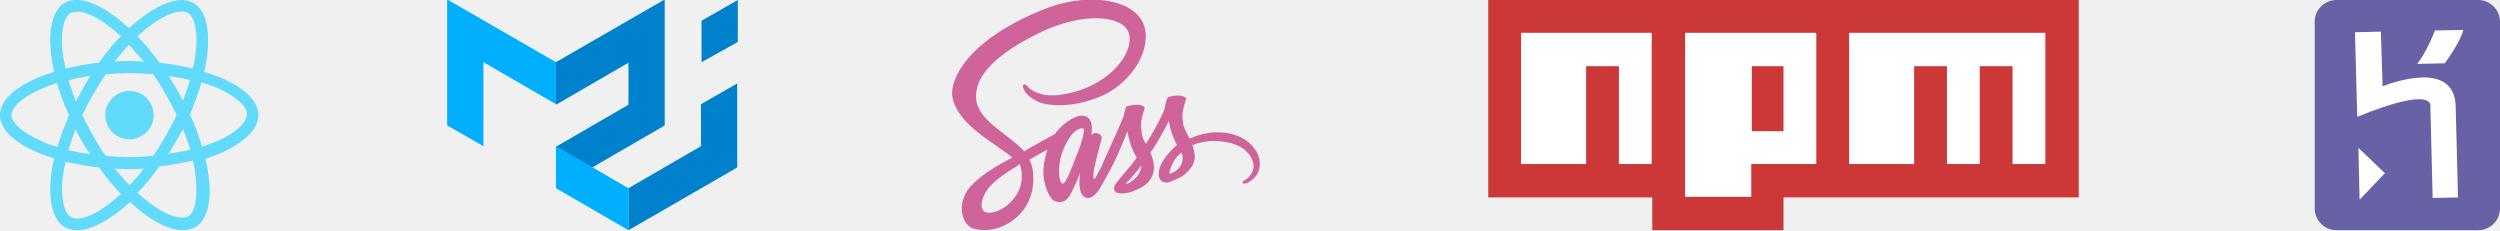
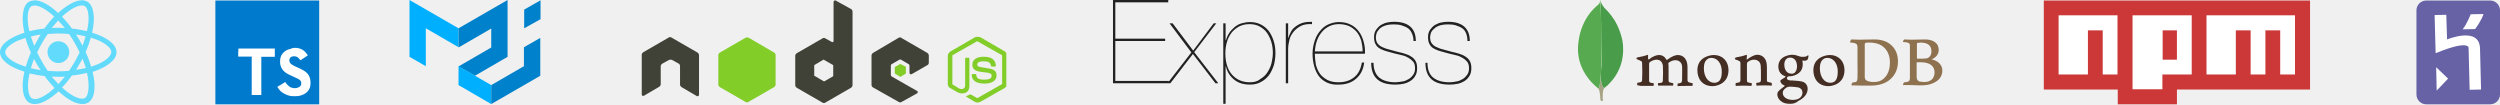
- <svg xmlns="http://www.w3.org/2000/svg" version="1.1" id="Layer_1" x="0px" y="0px" viewBox="0 0 434.4 40" style="enable-background:new 0 0 434.4 40;" xml:space="preserve">
+ <svg xmlns="http://www.w3.org/2000/svg" xmlns:xlink="http://www.w3.org/1999/xlink" version="1.1" id="Layer_1" x="0px" y="0px" viewBox="0 0 963.4 40.2" style="enable-background:new 0 0 963.4 40.2;" xml:space="preserve">
  <style type="text/css">
- 	.st0{fill:#CB3837;}
- 	.st1{fill:#FFFFFF;}
- 	.st2{fill:#6762A6;}
- 	.st3{fill:#CF649A;}
- 	.st4{fill:#61DAFB;}
- 	.st5{fill:#00B0FF;}
- 	.st6{fill:#0081CB;}
+ 	.st0{fill:#83CD29;}
+ 	.st1{fill:#404137;}
+ 	.st2{fill:#00B0FF;}
+ 	.st3{fill:#0081CB;}
+ 	.st4{fill:#222222;}
+ 	.st5{fill-rule:evenodd;clip-rule:evenodd;fill:#8E714E;}
+ 	.st6{fill-rule:evenodd;clip-rule:evenodd;fill:#442D22;}
+ 	.st7{fill-rule:evenodd;clip-rule:evenodd;fill:#FFFFFF;}
+ 	.st8{fill-rule:evenodd;clip-rule:evenodd;fill:#A6A385;}
+ 	.st9{fill-rule:evenodd;clip-rule:evenodd;fill:#499D4A;}
+ 	.st10{fill-rule:evenodd;clip-rule:evenodd;fill:#58AA50;}
+ 	.st11{fill:#007ACC;}
+ 	.st12{fill:#FFFFFF;}
+ 	.st13{fill:#61DAFB;}
+ 	.st14{fill:#CB3837;}
+ 	.st15{fill:#6762A6;}
</style>
+   <symbol id="A_3" viewBox="-55.8 -15.7 111.6 31.4">
+     <g>
+       <path class="st0" d="M46.7-4.6c-0.3,0-0.5,0.1-0.8,0.2l-7.4,4.3c-0.5,0.3-0.8,0.8-0.8,1.4v8.5c0,0.6,0.3,1.1,0.8,1.3l1.9,1.1    c0.9,0.5,1.3,0.5,1.7,0.5c1.4,0,2.2-0.8,2.2-2.3V2c0-0.1-0.1-0.2-0.2-0.2h-0.9C43.1,1.8,43,1.9,43,2v8.4c0,0.6-0.7,1.3-1.8,0.8    l-2-1.2c-0.1,0-0.1-0.1-0.1-0.2V1.2c0-0.1,0.1-0.2,0.1-0.2l7.4-4.2c0.1,0,0.2,0,0.2,0L54.2,1c0.1,0,0.1,0.1,0.1,0.2v8.5    c0,0.1,0,0.2-0.1,0.2l-7.4,4.2c-0.1,0-0.2,0-0.2,0L44.7,13c-0.1,0-0.1,0-0.2,0c-0.5,0.3-0.6,0.3-1.1,0.5c-0.1,0-0.3,0.1,0.1,0.3    l2.5,1.5c0.2,0.1,0.5,0.2,0.8,0.2c0.3,0,0.5-0.1,0.8-0.2l7.4-4.2c0.5-0.3,0.8-0.8,0.8-1.3V1.2c0-0.6-0.3-1.1-0.8-1.4l-7.4-4.3    C47.2-4.5,47-4.6,46.7-4.6L46.7-4.6z M48.6,1.5c-2.1,0-3.4,0.9-3.4,2.4c0,1.6,1.2,2.1,3.3,2.3c2.4,0.2,2.6,0.6,2.6,1.1    c0,0.8-0.7,1.2-2.2,1.2c-2,0-2.4-0.5-2.5-1.5c0-0.1-0.1-0.2-0.2-0.2h-1C45.1,6.8,45,6.9,45,7c0,1.2,0.7,2.7,3.9,2.7    c2.3,0,3.7-0.9,3.7-2.5s-1.1-2-3.4-2.3c-2.3-0.3-2.5-0.5-2.5-1c0-0.4,0.2-1,1.9-1c1.5,0,2.1,0.3,2.3,1.4c0,0.1,0.1,0.2,0.2,0.2h1    c0.1,0,0.1,0,0.2-0.1c0.1-0.1,0.1-0.1,0.1-0.2C52.2,2.3,51,1.5,48.6,1.5L48.6,1.5z" />
+       <path class="st1" d="M3.2-15.7c-0.1,0-0.2,0-0.2,0.1c-0.1,0.1-0.2,0.2-0.2,0.4v12C2.8-3.1,2.7-3,2.6-3S2.4-2.9,2.3-3l-2-1.1    C0-4.3-0.3-4.3-0.6-4.1l-7.8,4.5c-0.3,0.2-0.5,0.5-0.5,0.8v9c0,0.3,0.2,0.6,0.5,0.8l7.8,4.5c0.3,0.2,0.6,0.2,0.9,0L8.1,11    c0.3-0.2,0.5-0.5,0.5-0.8v-22.5c0-0.3-0.2-0.7-0.5-0.8l-4.7-2.6C3.4-15.7,3.3-15.7,3.2-15.7z M-47.1-4.5c-0.2,0-0.3,0-0.4,0.1    l-7.8,4.5c-0.3,0.2-0.5,0.5-0.5,0.8V13c0,0.2,0.1,0.3,0.2,0.4c0.1,0.1,0.3,0.1,0.5,0l4.6-2.7c0.3-0.2,0.5-0.5,0.5-0.8V4.4    c0-0.3,0.2-0.6,0.5-0.8l2-1.1c0.1-0.1,0.3-0.1,0.5-0.1c0.2,0,0.3,0,0.5,0.1l2,1.1c0.2,0.1,0.4,0.4,0.4,0.8V10    c0,0.3,0.2,0.6,0.5,0.8l4.6,2.7c0.1,0.1,0.3,0.1,0.5,0c0.1-0.1,0.2-0.2,0.2-0.4V1c0-0.3-0.2-0.6-0.5-0.8l-7.8-4.5    C-46.7-4.4-46.8-4.4-47.1-4.5L-47.1-4.5L-47.1-4.5z M23.2-4.4c-0.2,0-0.3,0-0.5,0.1l-7.8,4.6c-0.3,0.2-0.5,0.5-0.5,0.8v9    c0,0.3,0.2,0.7,0.5,0.8l7.8,4.4c0.3,0.2,0.6,0.2,0.9,0l4.7-2.6c0.2-0.1,0.2-0.2,0.2-0.4s0-0.3-0.1-0.3l-7.9-4.5    c-0.1-0.1-0.2-0.3-0.2-0.4V4.2c0-0.2,0.1-0.3,0.2-0.4l2.4-1.4c0.1-0.1,0.3-0.1,0.5,0l2.4,1.4C25.9,3.9,26,4,26,4.2v2.2    c0,0.2,0.1,0.3,0.2,0.4s0.3,0.1,0.5,0l4.7-2.7c0.4-0.2,0.5-0.5,0.5-0.8V1.1c0-0.3-0.2-0.6-0.5-0.8l-7.8-4.5    C23.6-4.3,23.4-4.4,23.2-4.4L23.2-4.4z M-0.2,2.4L-0.2,2.4L2.6,4c0.1,0,0.1,0.1,0.1,0.2v3.1c0,0.1-0.1,0.2-0.1,0.2L0,9    c-0.1,0-0.2,0-0.2,0l-2.7-1.6c-0.1,0-0.2,0-0.2-0.1V4.2C-3.1,4.1-3,4-3,4l2.7-1.6C-0.2,2.4-0.2,2.4-0.2,2.4L-0.2,2.4z" />
+       <path class="st0" d="M-23.6-4.4c-0.2,0-0.3,0-0.5,0.1l-7.8,4.5c-0.3,0.2-0.5,0.5-0.5,0.8v9c0,0.3,0.2,0.6,0.5,0.8l7.8,4.5    c0.3,0.2,0.6,0.2,0.9,0l7.8-4.5c0.3-0.2,0.5-0.5,0.5-0.8V1c0-0.3-0.2-0.7-0.5-0.8l-7.7-4.5C-23.3-4.3-23.4-4.4-23.6-4.4L-23.6-4.4    z M23.2,3.7C23.2,3.7,23.1,3.7,23.2,3.7l-1.6,0.9c-0.1,0-0.1,0.1-0.1,0.2v1.7c0,0.1,0,0.1,0.1,0.2l1.5,0.9c0.1,0,0.1,0,0.2,0    l1.5-0.9c0.1,0,0.1-0.1,0.1-0.2V4.7c0-0.1,0-0.1-0.1-0.2L23.2,3.7C23.3,3.7,23.2,3.7,23.2,3.7z" />
+     </g>
+   </symbol>
+   <path class="st2" d="M157.8,21.9V0l18.9,10.9v7.3l-12.6-7.3v14.6L157.8,21.9z" />
+   <path class="st3" d="M176.7,10.9L195.6,0v21.9L183,29.2l-6.3-3.6l12.6-7.3V11l-12.6,7.3V10.9z" />
+   <path class="st2" d="M176.7,25.5v7.3l12.6,7.3v-7.3L176.7,25.5z" />
+   <path class="st3" d="M189.3,40.1l18.9-10.9V14.6l-6.3,3.6v7.3l-12.6,7.3C189.3,32.8,189.3,40.1,189.3,40.1z M202,10.9V3.7l6.3-3.6  v7.3L202,10.9z" />
+   <path class="st4" d="M429.8,31.2V15.8H449v-0.9h-19.2v-14h20.4V0h-21.3v32.1h21.5v-0.9L429.8,31.2L429.8,31.2z M467.7,9l-7.9,10.5  L451.9,9h-1.2l8.4,11.2l-9.2,11.9h1.1l8.7-11.3l8.7,11.3h1.1l-9.3-12L468.7,9H467.7L467.7,9z M472.3,40V25.6h0.1  c0.5,2.1,1.6,3.8,3.2,5.1c1.6,1.3,3.6,1.9,6.1,1.9c1.6,0,3-0.3,4.2-1c1.2-0.6,2.2-1.5,3.1-2.6c0.8-1.1,1.4-2.4,1.9-3.9  c0.4-1.5,0.6-3,0.6-4.6c0-1.7-0.2-3.3-0.7-4.8s-1.1-2.7-1.9-3.8c-0.9-1.1-1.9-1.9-3.1-2.5s-2.6-0.9-4.1-0.9c-1.2,0-2.2,0.2-3.3,0.5  c-1,0.3-1.9,0.8-2.7,1.5c-0.8,0.7-1.5,1.4-2,2.2c-0.6,0.9-1,1.8-1.3,2.8h-0.1V9h-0.9v31H472.3L472.3,40z M481.6,31.7  c-2.8,0-5.1-1-6.8-2.9c-1.7-1.9-2.6-4.7-2.6-8.3c0-1.5,0.2-2.9,0.6-4.3c0.4-1.4,1-2.5,1.8-3.6c0.8-1,1.8-1.8,2.9-2.4  c1.2-0.6,2.5-0.9,4-0.9s2.8,0.3,3.9,0.9c1.1,0.6,2.1,1.4,2.8,2.4c0.7,1,1.3,2.2,1.7,3.5s0.6,2.8,0.6,4.2s-0.2,2.7-0.5,4  c-0.3,1.3-0.9,2.5-1.6,3.6s-1.6,1.9-2.8,2.6C484.6,31.4,483.2,31.7,481.6,31.7L481.6,31.7z M496.4,32.1V19c0-1.3,0.2-2.5,0.5-3.7  c0.3-1.2,0.9-2.2,1.7-3.2c0.8-0.9,1.7-1.6,2.9-2.2c1.1-0.5,2.5-0.7,4.1-0.6V8.4c-1.4,0-2.6,0.1-3.6,0.4c-1,0.3-1.9,0.8-2.7,1.4  c-0.8,0.6-1.4,1.2-1.8,2c-0.4,0.8-0.8,1.6-1,2.4h-0.1V9h-0.9v23.1H496.4L496.4,32.1z M506.7,20.7H526c0.1-1.6-0.1-3.1-0.5-4.6  c-0.4-1.5-1-2.8-1.8-3.9s-1.9-2.1-3.2-2.7c-1.3-0.7-2.9-1-4.6-1c-1.3,0-2.5,0.3-3.8,0.8c-1.2,0.5-2.3,1.3-3.2,2.4  c-0.9,1-1.7,2.3-2.2,3.8s-0.9,3.2-0.9,5.1c0,1.7,0.2,3.3,0.6,4.8c0.4,1.5,1,2.8,1.8,3.9s1.9,1.9,3.1,2.5c1.3,0.6,2.8,0.9,4.6,0.8  c2.6,0,4.9-0.7,6.6-2.2c1.8-1.5,2.9-3.6,3.2-6.3h-0.9c-0.4,2.5-1.4,4.5-3,5.7c-1.6,1.3-3.6,1.9-6.1,1.9c-1.6,0-3-0.3-4.2-0.9  c-1.1-0.6-2.1-1.4-2.8-2.3c-0.7-1-1.2-2.1-1.6-3.5C506.9,23.7,506.7,22.3,506.7,20.7L506.7,20.7z M525.1,19.8h-18.4  c0.1-1.6,0.4-3.1,0.9-4.4s1.2-2.4,2-3.3s1.8-1.6,2.9-2.1c1.1-0.5,2.3-0.7,3.5-0.7c1.5,0,2.8,0.3,4,0.8c1.1,0.6,2.1,1.3,2.9,2.3  s1.3,2.1,1.7,3.4C524.9,17.1,525.1,18.4,525.1,19.8L525.1,19.8z M544.7,15.8h0.9c0-2.6-0.8-4.4-2.2-5.6s-3.5-1.8-6.1-1.8  c-1.4,0-2.6,0.2-3.6,0.5c-1,0.4-1.8,0.8-2.4,1.4c-0.6,0.6-1.1,1.2-1.4,1.9s-0.4,1.4-0.4,2c0,1.3,0.2,2.3,0.7,3  c0.4,0.8,1.1,1.3,2.1,1.8c0.7,0.3,1.4,0.6,2.2,0.8c0.8,0.2,1.8,0.5,2.9,0.8c1,0.2,2,0.5,2.9,0.7c1,0.2,1.8,0.6,2.5,1  s1.3,0.9,1.8,1.5s0.7,1.5,0.7,2.5s-0.2,1.8-0.7,2.5s-1.1,1.3-1.8,1.7c-0.7,0.4-1.5,0.8-2.4,0.9c-0.9,0.1-1.8,0.3-2.6,0.3  c-2.7,0-4.8-0.6-6.3-1.8c-1.4-1.2-2.2-3.1-2.2-5.7h-0.9c0,2.9,0.8,5,2.4,6.4c1.6,1.4,3.9,2,7,2c1,0,2-0.1,3-0.3s1.9-0.6,2.7-1.1  c0.8-0.5,1.5-1.2,1.9-2c0.5-0.8,0.7-1.8,0.7-3c0-1.1-0.2-2-0.6-2.7c-0.4-0.7-1-1.3-1.7-1.7c-0.7-0.5-1.5-0.8-2.4-1.1  c-0.9-0.3-1.8-0.5-2.7-0.7c-1.1-0.3-2.2-0.6-3.3-0.9c-0.9-0.2-1.8-0.5-2.6-0.9c-0.8-0.3-1.4-0.8-1.9-1.4s-0.7-1.5-0.7-2.6  c0-0.2,0.1-0.6,0.2-1.1c0.1-0.5,0.4-1.1,0.9-1.6c0.4-0.6,1.1-1.1,2.1-1.5c0.9-0.4,2.2-0.6,3.8-0.6c1.1,0,2.1,0.1,3,0.4  c0.9,0.3,1.7,0.6,2.4,1.1s1.2,1.2,1.5,2C544.5,13.7,544.7,14.7,544.7,15.8L544.7,15.8z M565.5,15.8h0.9c0-2.6-0.8-4.4-2.2-5.6  s-3.5-1.8-6.1-1.8c-1.4,0-2.6,0.2-3.6,0.5c-1,0.4-1.8,0.8-2.4,1.4c-0.6,0.6-1.1,1.2-1.4,1.9s-0.4,1.4-0.4,2c0,1.3,0.2,2.3,0.7,3  c0.4,0.8,1.1,1.3,2.1,1.8c0.7,0.3,1.4,0.6,2.2,0.8c0.8,0.2,1.8,0.5,2.9,0.8c1,0.2,2,0.5,2.9,0.7c1,0.2,1.8,0.6,2.5,1  s1.3,0.9,1.8,1.5s0.7,1.5,0.7,2.5s-0.2,1.8-0.7,2.5s-1.1,1.3-1.8,1.7c-0.7,0.4-1.5,0.8-2.4,0.9c-0.9,0.2-1.8,0.3-2.6,0.3  c-2.7,0-4.8-0.6-6.3-1.8c-1.5-1.2-2.2-3.1-2.2-5.7h-0.8c0,2.9,0.8,5,2.4,6.4c1.6,1.4,3.9,2,7,2c1,0,2-0.1,3-0.3s1.9-0.6,2.7-1.1  s1.4-1.2,1.9-2s0.7-1.8,0.7-3c0-1.1-0.2-2-0.6-2.7c-0.4-0.7-1-1.3-1.7-1.7c-0.7-0.5-1.5-0.8-2.4-1.1c-0.9-0.3-1.8-0.5-2.7-0.7  c-1.1-0.3-2.2-0.6-3.3-0.9c-0.9-0.2-1.8-0.5-2.6-0.9c-0.8-0.3-1.4-0.8-1.9-1.4s-0.7-1.5-0.7-2.6c0-0.2,0.1-0.6,0.2-1.1  c0.1-0.5,0.4-1.1,0.9-1.6s1.1-1.1,2.1-1.5s2.2-0.6,3.8-0.6c1.1,0,2.1,0.1,3,0.4c0.9,0.3,1.7,0.6,2.4,1.1c0.7,0.5,1.2,1.2,1.5,2  C565.3,13.7,565.5,14.7,565.5,15.8L565.5,15.8z" />
  <g>
-     <path class="st0" d="M258.6,0v34.3h28.5V40h22.8v-5.7h51.3V0H258.6z" />
-     <path class="st1" d="M275.6,5.7h-11.3v22.8h11.3v-17h5.7v17h5.7V5.7H275.6z M292.8,5.7v28.5h11.5v-5.7h11.3V5.7H292.8z M309.9,22.8   h-5.5V11.5h5.5V22.8z M332.6,5.7h-11.3v22.8h11.3v-17h5.7v17h5.7v-17h5.7v17h5.7V5.7H332.6z" />
+     <path class="st5" d="M738.9,16.5c-0.1,0-0.2,0.3-0.2,0.5c0,1,0,3.7,0,5.5l0.1,0.1c0.4,0,1.3,0,2.1,0c1.1,0,1.7-0.1,2.1-0.3   c0.9-0.5,1.3-1.4,1.3-2.5c0-2.5-1.7-3.4-4.3-3.4C739.8,16.5,739.3,16.5,738.9,16.5L738.9,16.5z M745.5,27.9c0-2.5-1.9-3.9-5.2-3.9   c-0.1,0-1.2,0-1.5,0c-0.1,0-0.2,0.1-0.2,0.1c0,1.8,0,4.7,0,5.8c0,0.5,0.4,1.2,0.8,1.4c0.5,0.2,1.5,0.3,2.2,0.3   C743.7,31.6,745.5,30.5,745.5,27.9L745.5,27.9z M733.8,15.2c0.2,0,1,0.1,3,0.1c1.9,0,3.3-0.1,5.1-0.1c2.2,0,5.2,0.8,5.2,4.1   c0,1.6-1.1,2.9-2.6,3.5c-0.1,0-0.1,0.1,0,0.1c2.1,0.5,4,1.9,4,4.3s-1.5,4-3.7,4.9c-1.3,0.6-3,0.8-4.7,0.8c-1.3,0-4.8-0.2-6.7-0.1   c-0.2-0.1,0.2-1,0.4-1.1c0.5,0,0.8,0,1.3-0.2c0.7-0.2,0.8-0.4,0.9-1.4c0-0.9,0-4,0-6.3c0-3.1,0-5.1,0-6.2c0-0.8-0.3-1-0.9-1.2   c-0.4-0.1-1.1-0.2-1.7-0.2C733.2,16.1,733.6,15.3,733.8,15.2L733.8,15.2z M719.1,30.9c0.6,0.5,1.8,0.7,2.9,0.7c1.4,0,2.7-0.2,4-1.4   c1.3-1.2,2.3-3.1,2.3-6.1c0-2.9-1.1-5.2-3.3-6.6c-1.3-0.8-2.9-1.1-4.8-1.1c-0.6,0-1.1,0-1.4,0.2c-0.1,0-0.2,0.3-0.2,0.4   c0,0.5,0,4.4,0,6.7c0,2.4,0,5.6,0,6S718.8,30.7,719.1,30.9L719.1,30.9z M713.4,15.2c0.5,0,2.3,0.1,3.2,0.1c1.6,0,2.7-0.1,5.8-0.1   c2.5,0,4.7,0.7,6.2,2c1.9,1.6,2.8,3.8,2.8,6.5c0,3.8-1.8,6-3.5,7.3c-1.8,1.3-4,2-7.3,2c-1.7,0-4.7,0-7.1-0.1l0,0   c-0.1-0.2,0.2-1.1,0.4-1.1c0.7-0.1,0.8-0.1,1.2-0.2c0.5-0.2,0.6-0.5,0.7-1.4c0.1-1.8,0-3.9,0-6.2c0-1.7,0-5,0-6.1   c-0.1-0.9-0.5-1.1-1.2-1.3c-0.4-0.1-0.9-0.2-1.6-0.2C712.8,16.1,713.3,15.3,713.4,15.2L713.4,15.2z" />
+     <path class="st6" d="M682.7,31.9c-0.6-0.1-1.1-0.2-1.6-0.4c-0.1,0-0.2-0.3-0.2-0.4c0-0.9,0-3.4,0-5.1c0-1.4-0.2-2.6-0.8-3.4   c-0.7-1-1.7-1.5-2.9-1.5c-1.1,0-2.6,0.8-3.9,1.8c0,0-0.2,0.2-0.2-0.1c0-0.3,0-0.8,0.1-1.2c0-0.4-0.2-0.5-0.2-0.5   c-0.8,0.4-3.1,0.9-3.9,1c-0.6,0.1-0.8,0.7-0.1,0.9l0,0c0.7,0.2,1.1,0.4,1.5,0.7c0.2,0.2,0.2,0.5,0.2,0.7c0,1.9,0,4.8,0,6.4   c0,0.6-0.2,0.9-0.7,1l0,0c-0.4,0.1-0.6,0.1-1.1,0.2c-0.1,0.1-0.1,1,0,1.1c0.3,0,1.8-0.1,3-0.1c1.7,0,2.5,0.1,3,0.1   c0.2-0.2,0.2-1,0.1-1.1c-0.5,0-0.8-0.1-1.2-0.2c-0.5-0.1-0.6-0.3-0.6-0.9c0-1.3,0-4.2,0-6.1c0-0.5,0.1-0.8,0.3-0.9   c0.6-0.5,1.5-0.9,2.4-0.9c0.8,0,1.3,0.2,1.8,0.6c0.6,0.5,0.7,1.1,0.8,1.6c0.1,1.1,0.1,3.2,0.1,5.1c0,1-0.1,1.3-0.5,1.4   c-0.2,0.1-0.6,0.2-1.2,0.2c-0.2,0.2-0.1,1,0,1.1c0.7,0,1.6-0.1,2.9-0.1c1.6,0,2.6,0.1,3,0.1C682.8,32.8,682.8,32.1,682.7,31.9   L682.7,31.9z M689.8,22.2c-1.3,0-2.2,1-2.2,2.7c0,1.6,0.7,3.5,2.8,3.5c0.4,0,1-0.1,1.3-0.5c0.5-0.5,0.8-1.4,0.8-2.3   C692.5,23.5,691.5,22.2,689.8,22.2L689.8,22.2z M689.6,33.4c-0.5,0-0.9,0.2-1.1,0.3c-1.1,0.7-1.5,1.3-1.5,2.1   c0,0.7,0.3,1.3,0.9,1.8c0.7,0.6,1.8,0.9,3,0.9c2.6,0,3.7-1.4,3.7-2.8c0-1-0.5-1.6-1.5-2C692.4,33.6,691.1,33.4,689.6,33.4   L689.6,33.4z M689.8,40c-1.5,0-2.7-0.3-3.6-1.1c-0.9-0.7-1.3-1.8-1.3-2.5c0-0.2,0-0.8,0.5-1.3c0.3-0.3,0.9-0.9,2.3-1.9   c0,0,0.1,0,0.1-0.1s0-0.1-0.1-0.1c-1.2-0.5-1.5-1.2-1.6-1.6l0,0c0-0.1-0.1-0.3,0.1-0.5c0.2-0.1,0.4-0.3,0.7-0.5   c0.4-0.2,0.9-0.5,1.2-0.8v-0.1c0,0,0-0.1-0.1-0.1c-1.8-0.6-2.7-1.9-2.7-3.9c0-1.3,0.6-2.5,1.6-3.2c0.7-0.6,2.5-1.2,3.6-1.2h0.1   c1.2,0,1.9,0.3,2.8,0.6c0.5,0.2,1,0.2,1.6,0.2c1,0,1.4-0.3,1.8-0.7c0,0,0.1,0.2,0.1,0.5s-0.1,0.8-0.3,1.2c-0.2,0.3-0.7,0.5-1.1,0.5   h-0.1c-0.5,0-0.7-0.1-0.7-0.1h-0.1c0,0,0,0.1,0,0.2l0,0c0,0.2,0.1,0.9,0.1,1.1c0,2.1-0.8,3-1.7,3.7c-0.9,0.6-1.9,1-3,1.1   c0,0-0.1,0-0.4,0c-0.1,0-0.3,0-0.3,0l0,0c-0.2,0-0.7,0.3-0.7,0.7c0,0.4,0.2,0.8,1.3,0.9c0.2,0,0.5,0,0.7,0c1.4,0.1,3.2,0.2,4.1,0.5   c1.2,0.4,1.9,1.5,1.9,2.7c0,1.9-1.3,3.6-3.6,4.7C692,39.8,691,40,689.8,40L689.8,40z M704.2,22.3c-0.5,0-1,0.1-1.4,0.4   c-1,0.6-1.5,1.8-1.5,3.6c0,3.3,1.7,5.6,4,5.6c0.7,0,1.3-0.2,1.8-0.6c0.7-0.6,1.1-1.8,1.1-3.5C708.3,24.6,706.6,22.3,704.2,22.3   L704.2,22.3z M704.7,33.2c-4.3,0-5.9-3.2-5.9-6.1c0-2.1,0.8-3.7,2.5-4.8c1.2-0.7,2.6-1.1,3.9-1.1c3.3,0,5.6,2.4,5.6,5.8   c0,2.3-0.9,4.1-2.7,5.2C707.3,32.7,705.8,33.2,704.7,33.2L704.7,33.2L704.7,33.2z M659.5,22.3c-0.5,0-1,0.1-1.4,0.4   c-1,0.6-1.5,1.8-1.5,3.6c0,3.3,1.7,5.6,4,5.6c0.7,0,1.3-0.2,1.8-0.6c0.7-0.6,1.1-1.8,1.1-3.5C663.6,24.6,661.9,22.3,659.5,22.3   L659.5,22.3z M660,33.2c-4.3,0-5.9-3.2-5.9-6.1c0-2.1,0.8-3.7,2.5-4.8c1.2-0.7,2.6-1.1,3.9-1.1c3.3,0,5.6,2.4,5.6,5.8   c0,2.3-0.9,4.1-2.7,5.2C662.6,32.7,661.2,33.2,660,33.2L660,33.2z M631,32.9c0-0.1-0.1-0.3-0.1-0.6c0-0.2,0-0.3,0.1-0.4   c0.5-0.1,0.8-0.1,1.1-0.2c0.5-0.1,0.7-0.4,0.7-1c0.1-1.5,0.1-4.4,0-6.4l0,0c0-0.2,0-0.5-0.3-0.7c-0.4-0.2-0.9-0.5-1.5-0.7   c-0.2-0.1-0.4-0.2-0.4-0.4c0-0.1,0.1-0.3,0.5-0.4c0.8-0.1,3-0.6,3.9-1c0,0,0.1,0.2,0.1,0.4v0.3c0,0.3,0,0.6,0,0.9   c0,0.1,0.1,0.2,0.2,0.2h0.1c1.6-1.3,3.1-1.7,3.9-1.7c1.2,0,2.2,0.6,2.9,1.8c0,0.1,0.1,0.1,0.2,0.1c0,0,0.1,0,0.1-0.1   c1.5-1.1,3-1.8,4-1.8c2.4,0,3.8,1.8,3.8,4.7c0,0.8,0,1.9,0,2.9c0,0.9,0,1.7,0,2.3c0,0.1,0.2,0.5,0.5,0.6c0.4,0.2,0.8,0.2,1.5,0.4   l0,0c0,0.2,0,0.8-0.1,1c-0.1,0-0.4,0-0.6,0c-0.6,0-1.3,0-1.9,0c-1.6,0-2.4,0-3.2,0.1c0-0.2-0.1-0.8,0-1c0.5-0.1,0.7-0.1,1-0.2   c0.5-0.1,0.6-0.4,0.7-1c0-0.5,0.1-4.6,0-5.6c-0.1-1-0.9-2.2-2.6-2.2c-0.6,0-1.6,0.2-2.6,1l-0.1,0.2l0,0c0.1,0.5,0.1,1.1,0.1,2.1V28   c0,1.1,0,2.2,0,3c0,0.6,0.3,0.7,0.6,0.8c0.1,0,0.2,0,0.4,0.1c0.2,0,0.5,0.1,0.8,0.2c0,0.1,0,0.4,0,0.7c0,0.2-0.1,0.2-0.1,0.2   c-0.9,0-1.8,0-3,0c-0.4,0-1,0-1.6,0c-0.5,0-0.9,0-1.1,0c0,0-0.1-0.2-0.1-0.5c0-0.2,0-0.4,0.1-0.5c0.1,0,0.2,0,0.4,0   c0.3,0,0.6-0.1,0.8-0.1c0.4-0.1,0.6-0.4,0.6-0.9c0.1-1.3,0.1-4.9,0-5.8c-0.3-1.5-1.1-2.2-2.5-2.2c-0.8,0-1.8,0.4-2.6,1   c-0.1,0.1-0.2,0.4-0.2,0.6V26c0,1.8,0,4.1,0,5.1c0,0.3,0.1,0.7,0.7,0.8c0.1,0,0.3,0.1,0.6,0.1l0.5,0.1c0,0.2,0,0.8-0.1,1   c-0.2,0-0.6,0-0.9,0c-0.5,0-1.2,0-2,0c-0.9,0-1.5,0-2,0C631.6,32.9,631.3,32.9,631,32.9L631,32.9z" />
+     <path class="st7" d="M617.7,39l-1-0.3c0,0,0.1-5.3-1.8-5.7c-1.3-1.5,0.2-62.3,4.8-0.2c0,0-1.6,0.8-1.9,2.1   C617.5,36.2,617.7,39,617.7,39L617.7,39z" />
+     <path class="st8" d="M617.7,39l-1-0.3c0,0,0.1-5.3-1.8-5.7c-1.3-1.5,0.2-62.3,4.8-0.2c0,0-1.6,0.8-1.9,2.1   C617.5,36.2,617.7,39,617.7,39L617.7,39z" />
+     <path class="st7" d="M618.2,33.9c0,0,9.1-6,7-18.4c-2-9-6.9-12-7.4-13.1c-0.6-0.8-1.1-2.2-1.1-2.2l0.4,25.1   C617,25.3,616.2,33,618.2,33.9" />
+     <path class="st9" d="M618.2,33.9c0,0,9.1-6,7-18.4c-2-9-6.9-12-7.4-13.1c-0.6-0.8-1.1-2.2-1.1-2.2l0.4,25.1   C617,25.3,616.2,33,618.2,33.9" />
+     <path class="st7" d="M616.1,34.2c0,0-8.5-5.8-8-16.1s6.5-15.3,7.7-16.2c0.8-0.8,0.8-1.1,0.8-1.9c0.5,1.1,0.4,17,0.5,18.9   C617.3,26.1,616.7,32.9,616.1,34.2z" />
+     <path class="st10" d="M616.1,34.2c0,0-8.5-5.8-8-16.1s6.5-15.3,7.7-16.2c0.8-0.8,0.8-1.1,0.8-1.9c0.5,1.1,0.4,17,0.5,18.9   C617.3,26.1,616.7,32.9,616.1,34.2z" />
  </g>
  <g>
-     <path class="st2" d="M430.6,40H406c-2.1,0-3.8-1.7-3.8-3.8V3.8c0-2.1,1.7-3.8,3.8-3.8h24.6c2.1,0,3.8,1.7,3.8,3.8v32.4   C434.4,38.3,432.7,40,430.6,40L430.6,40z" />
-     <path class="st1" d="M422.7,34.4l-0.4-15.9c0,0,1-3.8-12.7,1.8c0,0.1-0.4-14.7-0.4-14.7l4.5-0.1L414,15c0,0,12.5-5.2,12.7,3.5   l0.4,15.8L422.7,34.4L422.7,34.4z M424.8,11l-4.8,0.1c1.7-2.1,3.1-5.8,3.1-5.8l4.9-0.1C428.1,5.3,427.3,7.6,424.8,11L424.8,11z    M410,34.7l-0.2-9l4.6,4.4L410,34.7L410,34.7z" />
+     <defs>
+       <rect id="SVGID_1_" x="247.3" y="0.2" width="140.5" height="39.7" />
+     </defs>
+     <clipPath id="SVGID_2_">
+       <use xlink:href="#SVGID_1_" style="overflow:visible;" />
+     </clipPath>
+     <g style="clip-path:url(#SVGID_2_);">
+       <use xlink:href="#A_3" width="111.6" height="31.4" x="-55.8" y="-15.7" transform="matrix(1.2614 0 0 1.2614 317.6861 19.9735)" style="overflow:visible;" />
+     </g>
  </g>
  <g>
-     <path class="st3" d="M211.5,23c-1.9,0-3.5,0.5-4.8,1.1c-0.5-1-1-1.9-1.1-2.5c-0.1-0.8-0.2-1.2-0.1-2.1c0.1-0.9,0.6-2.2,0.6-2.3   c0-0.1-0.1-0.5-1.2-0.6c-1.1,0-2,0.2-2.1,0.5s-0.3,0.9-0.4,1.6c-0.2,1-2.1,4.5-3.3,6.3c-0.4-0.7-0.7-1.3-0.7-1.8   c-0.1-0.8-0.2-1.2-0.1-2.1c0.1-0.9,0.6-2.2,0.6-2.3c0-0.1-0.1-0.5-1.2-0.6c-1.1,0-2,0.2-2.1,0.5c-0.1,0.3-0.2,1-0.4,1.6   c-0.2,0.6-2.8,6.4-3.5,7.9c-0.3,0.8-0.6,1.4-0.9,1.8c-0.2,0.4,0,0,0,0.1c-0.2,0.4-0.3,0.5-0.3,0.5v0c-0.1,0.3-0.3,0.5-0.4,0.5   c-0.1,0-0.2-0.7,0-1.7c0.4-2,1.3-5.1,1.3-5.3c0,0,0.2-0.6-0.6-0.9c-0.8-0.3-1,0.2-1.1,0.2s-0.1,0.2-0.1,0.2s0.8-3.5-1.6-3.5   c-1.5,0-3.7,1.7-4.7,3.2c-0.7,0.4-2.1,1.1-3.6,2c-0.6,0.3-1.2,0.6-1.7,1l-0.1-0.1c-3-3.2-8.5-5.4-8.3-9.7   c0.1-1.6,0.6-5.6,10.6-10.6c8.2-4.1,14.7-3,15.8-0.5c1.6,3.5-3.5,10.1-12,11.1c-3.2,0.4-4.9-0.9-5.4-1.4c-0.4-0.5-0.5-0.5-0.7-0.4   c-0.3,0.1-0.1,0.6,0,0.8c0.2,0.7,1.3,1.8,3.1,2.4c1.6,0.5,5.4,0.8,9.9-1c5.1-2,9.1-7.5,8-12.1c-1.2-4.7-9-6.2-16.4-3.6   c-4.4,1.6-9.1,4-12.6,7.2c-4.1,3.8-4.7,7.1-4.4,8.5c0.9,4.9,7.7,8.1,10.4,10.5c-0.1,0.1-0.3,0.1-0.4,0.2c-1.4,0.7-6.5,3.4-7.8,6.2   c-1.5,3.2,0.2,5.6,1.4,5.9c3.5,1,7.1-0.8,9-3.6s1.7-6.6,0.8-8.3l0-0.1l1.1-0.6c0.7-0.4,1.4-0.8,2-1.1c-0.3,0.9-0.6,2-0.7,3.5   c-0.1,1.8,0.6,4.2,1.6,5.2c0.4,0.4,1,0.4,1.3,0.4c1.1,0,1.7-1,2.2-2.1c0.7-1.4,1.3-3,1.3-3s-0.8,4.4,1.4,4.4c0.8,0,1.6-1,1.9-1.5v0   c0,0,0,0,0.1-0.1c0-0.1,0.1-0.1,0.1-0.2v0c0.3-0.5,1-1.8,2.1-3.8c1.3-2.6,2.6-6,2.6-6s0.1,0.8,0.5,2.1c0.2,0.8,0.7,1.7,1.1,2.5   c-0.3,0.4-0.5,0.7-0.5,0.7l0,0c-0.2,0.3-0.5,0.7-0.8,1c-1.1,1.3-2.3,2.7-2.5,3.1c-0.2,0.5-0.2,0.8,0.2,1.2c0.3,0.2,0.8,0.2,1.3,0.2   c1-0.1,1.6-0.3,2-0.5c0.5-0.2,1.1-0.5,1.7-0.9c1-0.8,1.7-1.9,1.6-3.3c0-0.8-0.3-1.6-0.6-2.4c0.1-0.1,0.2-0.3,0.3-0.4   c1.6-2.4,2.9-5.1,2.9-5.1s0.1,0.8,0.5,2.1c0.2,0.7,0.6,1.4,0.9,2.1c-1.5,1.3-2.5,2.7-2.9,3.7c-0.6,1.8-0.1,2.6,0.8,2.8   c0.4,0.1,1-0.1,1.4-0.3c0.5-0.2,1.2-0.5,1.8-0.9c1-0.8,2-1.8,2-3.3c0-0.7-0.2-1.3-0.4-2c1.3-0.5,3-0.9,5.2-0.6   c4.6,0.5,5.6,3.4,5.4,4.6c-0.2,1.2-1.1,1.9-1.5,2.1s-0.4,0.3-0.4,0.4c0,0.2,0.2,0.2,0.5,0.2c0.4-0.1,2.4-1,2.5-3.2   C219.1,26.1,216.3,22.9,211.5,23L211.5,23z M175.7,35c-1.5,1.7-3.7,2.3-4.6,1.8c-1-0.6-0.6-3,1.3-4.8c1.1-1.1,2.6-2.1,3.6-2.7   c0.2-0.1,0.6-0.3,0.9-0.6c0.1,0,0.1-0.1,0.1-0.1c0.1,0,0.2-0.1,0.2-0.1C178,31,177.4,33.3,175.7,35L175.7,35z M186.9,27.4   c-0.5,1.3-1.7,4.7-2.3,4.5c-0.6-0.2-0.9-2.7-0.1-5.2c0.4-1.3,1.3-2.8,1.8-3.4c0.8-0.9,1.8-1.2,2-0.9   C188.6,23,187.3,26.6,186.9,27.4z M196.2,31.8c-0.2,0.1-0.4,0.2-0.5,0.1c-0.1,0,0.1-0.2,0.1-0.2s1.2-1.2,1.6-1.8   c0.3-0.3,0.6-0.7,0.9-1.2v0.1C198.3,30.4,196.8,31.4,196.2,31.8L196.2,31.8z M203.3,30.2c-0.2-0.1-0.1-0.5,0.4-1.7   c0.2-0.5,0.7-1.3,1.6-2c0.1,0.3,0.2,0.6,0.2,0.9C205.5,29.2,204.1,29.9,203.3,30.2z" />
+     <path class="st11" d="M83,20.2v-20h40v40H83" />
+     <path class="st12" d="M91.8,20.2v1.6H97v14.8h3.7V21.9h5.2v-1.6c0-0.9,0-1.6,0-1.6s-3.2,0-7,0h-7L91.8,20.2L91.8,20.2L91.8,20.2z    M115.1,18.6c1,0.2,1.8,0.7,2.5,1.4c0.4,0.4,0.9,1.1,1,1.3c0,0.1-1.7,1.2-2.8,1.9c0,0-0.2-0.1-0.4-0.4c-0.5-0.7-1.1-1.1-1.9-1.1   c-1.2-0.1-2,0.5-2,1.6c0,0.3,0.1,0.5,0.2,0.8c0.3,0.5,0.8,0.9,2.3,1.6c2.9,1.2,4.1,2,4.9,3.2c0.8,1.3,1,3.3,0.5,4.9   c-0.6,1.7-2.2,2.8-4.4,3.2c-0.7,0.1-2.3,0.1-3,0c-1.6-0.3-3.1-1.1-4.1-2.1c-0.4-0.4-1.1-1.5-1-1.5l0.4-0.2l1.5-0.9l1.1-0.7l0.3,0.4   c0.3,0.5,1.1,1.2,1.5,1.5c1.3,0.7,3,0.6,3.9-0.2c0.4-0.3,0.5-0.7,0.5-1.2s-0.1-0.7-0.3-1c-0.3-0.4-1-0.8-2.8-1.6   c-2.1-0.9-3-1.4-3.8-2.3c-0.5-0.5-0.9-1.3-1.1-2c-0.2-0.6-0.2-2-0.1-2.6c0.4-2,1.9-3.4,4.1-3.8C112.8,18.3,114.5,18.4,115.1,18.6   L115.1,18.6L115.1,18.6z" />
  </g>
  <g>
-     <path class="st4" d="M44.9,20c0-3-3.7-5.8-9.4-7.5C36.8,6.6,36.2,2,33.6,0.5C33,0.2,32.3,0,31.6,0v2c0.4,0,0.8,0.1,1,0.2   C33.9,3,34.4,5.7,34,9.2c-0.1,0.9-0.3,1.8-0.5,2.7c-1.8-0.4-3.8-0.8-5.8-1c-1.2-1.7-2.5-3.2-3.8-4.6c3-2.8,5.8-4.3,7.7-4.3V0l0,0   c-2.5,0-5.8,1.8-9.2,4.9C19.1,1.8,15.8,0,13.3,0v2c1.9,0,4.7,1.5,7.7,4.3c-1.3,1.3-2.6,2.9-3.8,4.6c-2.1,0.2-4,0.6-5.8,1   c-0.2-0.9-0.4-1.8-0.5-2.7C10.5,5.8,11,3,12.2,2.3c0.3-0.2,0.6-0.2,1.1-0.2V0l0,0c-0.8,0-1.5,0.2-2.1,0.5C8.7,2,8.1,6.7,9.4,12.5   C3.7,14.2,0,17,0,20c0,3,3.7,5.8,9.4,7.5C8.1,33.3,8.7,38,11.3,39.5c0.6,0.3,1.3,0.5,2.1,0.5c2.5,0,5.8-1.8,9.2-4.9   c3.3,3.1,6.6,4.9,9.2,4.9c0.8,0,1.5-0.2,2.1-0.5c2.6-1.5,3.2-6.1,1.8-11.9C41.2,25.8,44.9,23,44.9,20z M33,13.9   c-0.3,1.2-0.8,2.4-1.2,3.6c-0.4-0.7-0.8-1.5-1.2-2.2c-0.4-0.7-0.9-1.4-1.3-2.1C30.6,13.4,31.8,13.6,33,13.9z M28.8,23.6   c-0.7,1.2-1.4,2.4-2.2,3.5c-1.4,0.1-2.8,0.2-4.1,0.2c-1.4,0-2.8-0.1-4.1-0.2c-0.8-1.1-1.5-2.2-2.2-3.5c-0.7-1.2-1.3-2.4-1.9-3.6   c0.6-1.2,1.2-2.5,1.9-3.6c0.7-1.2,1.4-2.4,2.2-3.5c1.4-0.1,2.8-0.2,4.1-0.2c1.4,0,2.8,0.1,4.1,0.2c0.8,1.1,1.5,2.2,2.2,3.5   c0.7,1.2,1.3,2.4,1.9,3.6C30.1,21.2,29.5,22.4,28.8,23.6z M31.8,22.4c0.5,1.2,0.9,2.5,1.3,3.6c-1.2,0.3-2.5,0.5-3.8,0.7   c0.4-0.7,0.9-1.4,1.3-2.2C31,23.9,31.4,23.2,31.8,22.4z M22.5,32.2c-0.8-0.9-1.7-1.9-2.6-2.9c0.8,0,1.7,0.1,2.5,0.1   c0.9,0,1.7,0,2.6-0.1C24.2,30.4,23.3,31.3,22.5,32.2z M15.7,26.8c-1.3-0.2-2.6-0.4-3.8-0.7c0.3-1.2,0.8-2.4,1.2-3.6   c0.4,0.7,0.8,1.5,1.2,2.2S15.2,26.1,15.7,26.8z M22.4,7.8c0.8,0.9,1.7,1.9,2.6,2.9c-0.8,0-1.7-0.1-2.5-0.1c-0.9,0-1.7,0-2.6,0.1   C20.8,9.6,21.6,8.6,22.4,7.8z M15.7,13.2c-0.4,0.7-0.9,1.4-1.3,2.2c-0.4,0.7-0.8,1.5-1.2,2.2c-0.5-1.2-0.9-2.4-1.3-3.6   C13.1,13.6,14.4,13.4,15.7,13.2z M7.4,24.6C4.1,23.2,2,21.4,2,20c0-1.4,2.1-3.3,5.3-4.6C8.2,15,9,14.7,9.9,14.4   c0.5,1.8,1.2,3.7,2.1,5.6c-0.8,1.9-1.5,3.8-2,5.5C9,25.3,8.2,25,7.4,24.6z M12.3,37.7c-1.2-0.7-1.8-3.4-1.4-6.9   c0.1-0.9,0.3-1.8,0.5-2.7c1.8,0.4,3.8,0.8,5.8,1c1.2,1.7,2.5,3.2,3.8,4.6c-3,2.8-5.8,4.3-7.7,4.3C12.9,37.9,12.6,37.9,12.3,37.7z    M34,30.7c0.4,3.5-0.1,6.2-1.3,6.9c-0.3,0.2-0.6,0.2-1.1,0.2c-1.9,0-4.7-1.5-7.7-4.3c1.3-1.3,2.6-2.9,3.8-4.6c2.1-0.2,4-0.6,5.8-1   C33.8,29,33.9,29.9,34,30.7z M37.6,24.6c-0.8,0.3-1.7,0.6-2.5,0.9c-0.5-1.8-1.2-3.7-2.1-5.6c0.8-1.9,1.5-3.8,2-5.6   c0.9,0.3,1.8,0.6,2.6,0.9c3.2,1.4,5.3,3.2,5.3,4.6C42.9,21.4,40.8,23.2,37.6,24.6z" />
-     <path class="st4" d="M13.3,0L13.3,0L13.3,0z" />
-     <circle class="st4" cx="22.5" cy="20" r="4.2" />
-     <path class="st4" d="M31.6,0L31.6,0L31.6,0z" />
+     <path class="st13" d="M44.9,20.1c0-3-3.7-5.8-9.4-7.5c1.3-5.8,0.7-10.5-1.9-12c-0.6-0.3-1.3-0.5-2-0.5v2c0.4,0,0.8,0.1,1,0.2   c1.3,0.8,1.8,3.5,1.4,7c-0.1,0.9-0.3,1.8-0.5,2.7c-1.8-0.4-3.8-0.8-5.8-1c-1.2-1.7-2.5-3.2-3.8-4.6c3-2.8,5.8-4.3,7.7-4.3v-2l0,0   c-2.5,0-5.8,1.8-9.2,4.9c-3.3-3.1-6.6-4.9-9.2-4.9v2c1.9,0,4.7,1.5,7.7,4.3c-1.3,1.3-2.6,2.9-3.8,4.6c-2.1,0.2-4,0.6-5.8,1   c-0.2-0.9-0.4-1.8-0.5-2.7c-0.4-3.5,0.1-6.2,1.3-6.9c0.3-0.2,0.6-0.2,1.1-0.2v-2l0,0c-0.8,0-1.5,0.2-2.1,0.5   c-2.4,1.5-3,6.1-1.7,11.9C3.7,14.4,0,17.2,0,20.1c0,3,3.7,5.8,9.4,7.5c-1.3,5.9-0.7,10.5,1.9,12c0.6,0.3,1.3,0.5,2.1,0.5   c2.5,0,5.8-1.8,9.2-4.9c3.3,3.1,6.6,4.9,9.2,4.9c0.8,0,1.5-0.2,2.1-0.5c2.6-1.5,3.2-6.1,1.8-11.9C41.2,25.9,44.9,23.1,44.9,20.1z    M33,14c-0.3,1.2-0.8,2.4-1.2,3.6c-0.4-0.7-0.8-1.5-1.2-2.2c-0.4-0.7-0.9-1.4-1.3-2.1C30.6,13.5,31.8,13.7,33,14z M28.8,23.8   c-0.7,1.2-1.4,2.4-2.2,3.5c-1.4,0.1-2.8,0.2-4.1,0.2c-1.4,0-2.8-0.1-4.1-0.2c-0.8-1.1-1.5-2.2-2.2-3.5c-0.7-1.2-1.3-2.4-1.9-3.6   c0.6-1.2,1.2-2.5,1.9-3.6c0.7-1.2,1.4-2.4,2.2-3.5c1.4-0.1,2.8-0.2,4.1-0.2c1.4,0,2.8,0.1,4.1,0.2c0.8,1.1,1.5,2.2,2.2,3.5   c0.7,1.2,1.3,2.4,1.9,3.6C30.1,21.3,29.5,22.6,28.8,23.8z M31.8,22.6c0.5,1.2,0.9,2.5,1.3,3.6c-1.2,0.3-2.5,0.5-3.8,0.7   c0.4-0.7,0.9-1.4,1.3-2.2C31,24.1,31.4,23.3,31.8,22.6z M22.5,32.4c-0.8-0.9-1.7-1.9-2.6-2.9c0.8,0,1.7,0.1,2.5,0.1   c0.9,0,1.7,0,2.6-0.1C24.2,30.5,23.3,31.5,22.5,32.4z M15.7,27c-1.3-0.2-2.6-0.4-3.8-0.7c0.3-1.2,0.8-2.4,1.2-3.6   c0.4,0.7,0.8,1.5,1.2,2.2S15.2,26.3,15.7,27z M22.4,7.9c0.8,0.9,1.7,1.9,2.6,2.9c-0.8,0-1.7-0.1-2.5-0.1c-0.9,0-1.7,0-2.6,0.1   C20.8,9.8,21.6,8.8,22.4,7.9z M15.7,13.3c-0.4,0.7-0.9,1.4-1.3,2.2c-0.4,0.7-0.8,1.5-1.2,2.2c-0.5-1.2-0.9-2.5-1.3-3.6   C13.1,13.7,14.4,13.5,15.7,13.3z M7.4,24.8C4.1,23.4,2,21.6,2,20.1c0-1.4,2.1-3.3,5.3-4.6c0.8-0.3,1.7-0.6,2.5-0.9   c0.5,1.8,1.2,3.7,2.1,5.6c-0.8,1.9-1.5,3.8-2,5.5C9,25.4,8.2,25.1,7.4,24.8z M12.3,37.9c-1.2-0.7-1.8-3.4-1.4-6.9   c0.1-0.9,0.3-1.8,0.5-2.7c1.8,0.4,3.8,0.8,5.8,1c1.2,1.7,2.5,3.2,3.8,4.6c-3,2.8-5.8,4.3-7.7,4.3C12.9,38.1,12.6,38,12.3,37.9z    M34,30.9c0.4,3.5-0.1,6.2-1.3,6.9C32.4,38,32.1,38,31.6,38c-1.9,0-4.7-1.5-7.7-4.3c1.3-1.3,2.6-2.9,3.8-4.6c2.1-0.2,4-0.6,5.8-1   C33.8,29.1,33.9,30,34,30.9z M37.6,24.8c-0.8,0.3-1.7,0.6-2.5,0.9c-0.5-1.8-1.2-3.7-2.1-5.6c0.8-1.9,1.5-3.8,2-5.6   c0.9,0.3,1.8,0.6,2.6,0.9c3.2,1.4,5.3,3.2,5.3,4.6C42.9,21.6,40.8,23.4,37.6,24.8z" />
+     <path class="st13" d="M13.3,0.2L13.3,0.2L13.3,0.2z" />
+     <circle class="st13" cx="22.5" cy="20.1" r="4.2" />
+     <path class="st13" d="M31.6,0.1L31.6,0.1L31.6,0.1z" />
  </g>
-   <path class="st5" d="M77.7,21.8V-0.1l18.9,10.9v7.3L84,10.8v14.6L77.7,21.8z" />
-   <path class="st6" d="M96.6,10.8l18.9-10.9v21.9l-12.6,7.3l-6.3-3.6l12.6-7.3v-7.3l-12.6,7.3V10.8z" />
-   <path class="st5" d="M96.6,25.4v7.3l12.6,7.3v-7.3L96.6,25.4z" />
-   <path class="st6" d="M109.2,40l18.9-10.9V14.5l-6.3,3.6v7.3l-12.6,7.3V40z M121.9,10.8V3.6l6.3-3.6v7.3L121.9,10.8z" />
+   <g>
+     <path class="st14" d="M787.6,0.2v34.3h28.5v5.7h22.8v-5.7h51.3V0.2H787.6z" />
+     <path class="st12" d="M804.6,5.9h-11.3v22.8h11.3v-17h5.7v17h5.7V5.9H804.6z M821.8,5.9v28.5h11.5v-5.7h11.3V5.9H821.8z M838.9,23   h-5.5V11.7h5.5V23z M861.6,5.9h-11.3v22.8h11.3v-17h5.7v17h5.7v-17h5.7v17h5.7V5.9H861.6z" />
+   </g>
+   <g>
+     <path class="st15" d="M959.6,40.2H935c-2.1,0-3.8-1.7-3.8-3.8V4c0-2.1,1.7-3.8,3.8-3.8h24.6c2.1,0,3.8,1.7,3.8,3.8v32.4   C963.4,38.5,961.7,40.2,959.6,40.2L959.6,40.2z" />
+     <path class="st12" d="M951.7,34.6l-0.4-15.9c0,0,1-3.8-12.7,1.8c0,0.1-0.4-14.7-0.4-14.7l4.5-0.1l0.3,9.5c0,0,12.5-5.2,12.7,3.5   l0.4,15.8L951.7,34.6L951.7,34.6z M953.8,11.2l-4.8,0.1c1.7-2.1,3.1-5.8,3.1-5.8l4.9-0.1C957.1,5.5,956.3,7.8,953.8,11.2   L953.8,11.2z M939,34.9l-0.2-9l4.6,4.4L939,34.9L939,34.9z" />
+   </g>
</svg>
